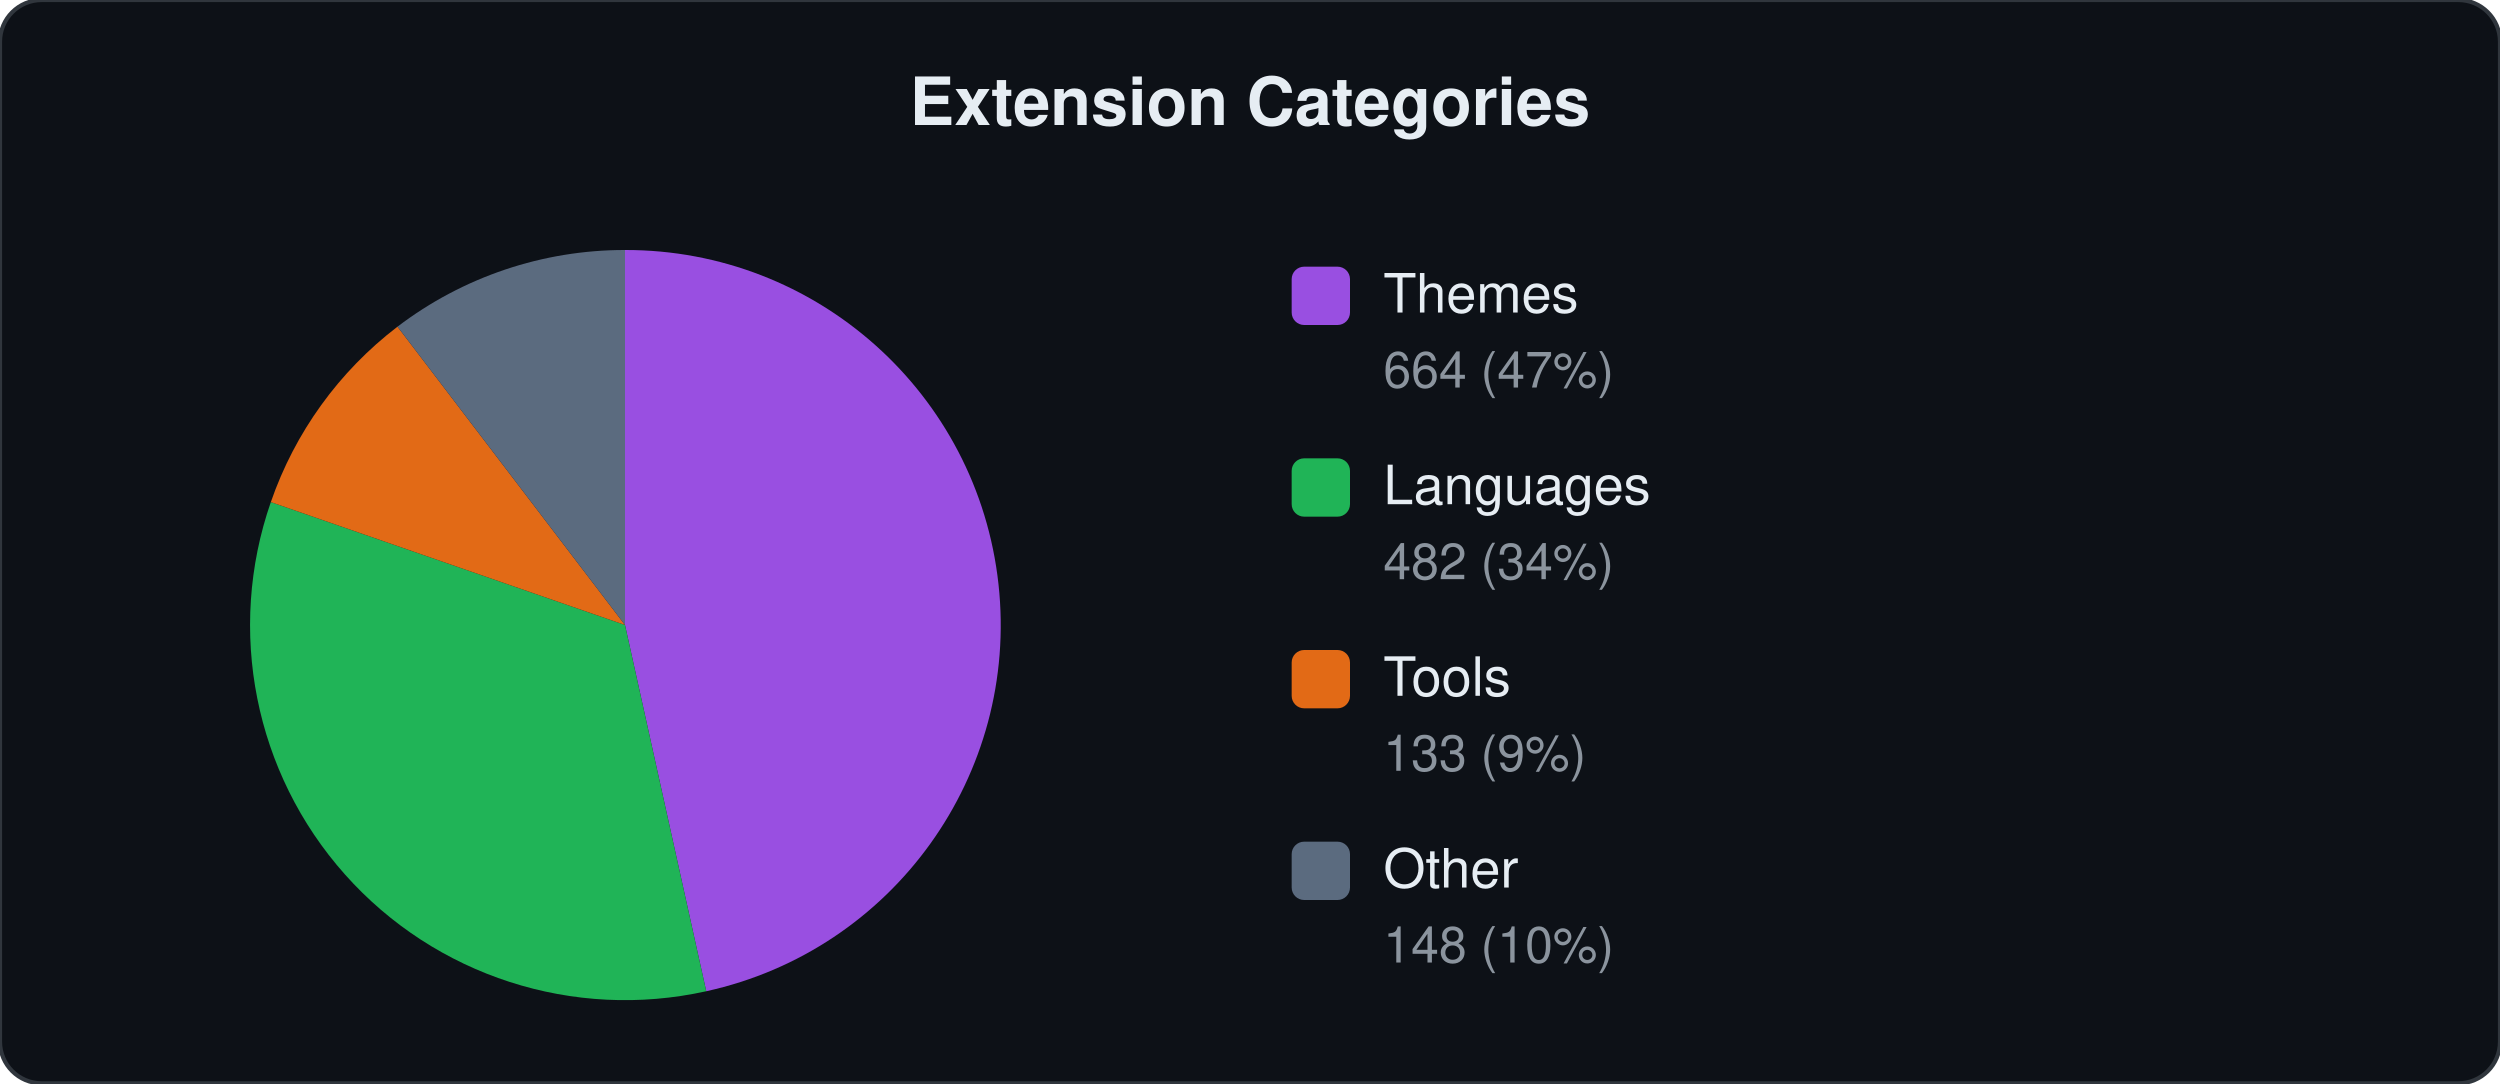
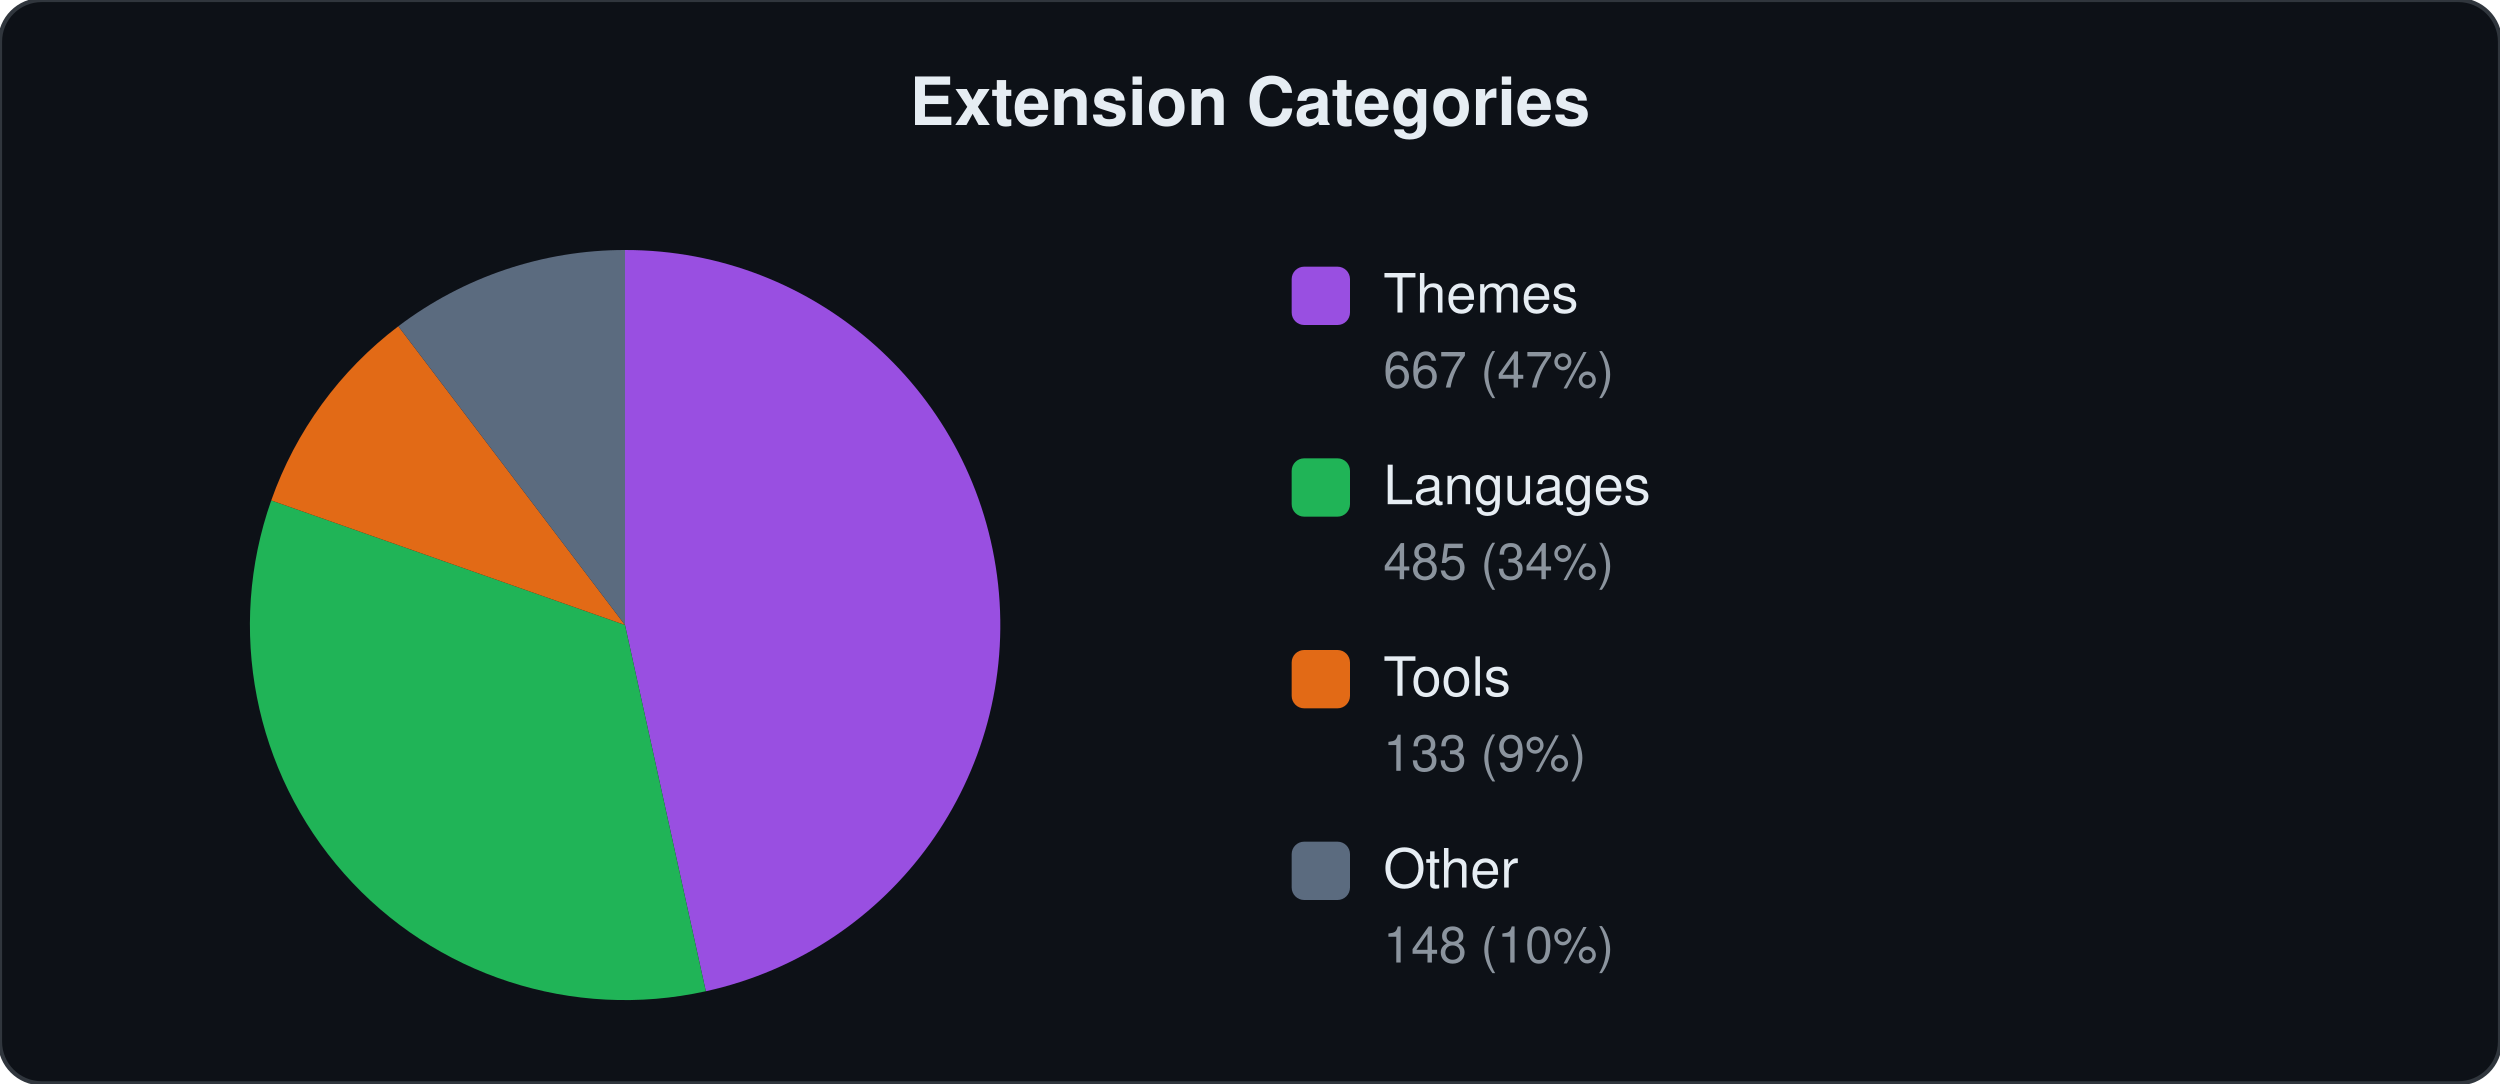
<svg xmlns="http://www.w3.org/2000/svg" viewBox="0 0 600 260" width="600" height="260">
  <style>text{font-family:-apple-system,BlinkMacSystemFont,"Segoe UI",Helvetica,Arial,sans-serif;fill:#e6edf3}.label{font-size:13px}.count{font-size:12px;fill:#8b949e}.title{font-size:16px;font-weight:600}</style>
  <rect width="600" height="260" rx="10" fill="#0d1117" stroke="#30363d" stroke-width="1" />
  <text x="300" y="30" text-anchor="middle" class="title">Extension Categories</text>
-   <path d="M150.0,150.0 L150.0,60.0 A90,90 0 0,1 169.5,237.9 Z" fill="#a855f7" opacity="0.9" />
-   <path d="M150.0,150.0 L169.5,237.9 A90,90 0 0,1 65.0,120.5 Z" fill="#22c55e" opacity="0.9" />
-   <path d="M150.0,150.0 L65.0,120.5 A90,90 0 0,1 95.4,78.4 Z" fill="#f97316" opacity="0.9" />
-   <path d="M150.0,150.0 L95.4,78.4 A90,90 0 0,1 150.0,60.0 Z" fill="#64748b" opacity="0.9" />
+   <path d="M150.0,150.0 L150.0,60.0 A90,90 0 0,1 169.4,237.9 Z" fill="#a855f7" opacity="0.9" />
+   <path d="M150.0,150.0 L169.4,237.9 A90,90 0 0,1 65.1,120.1 Z" fill="#22c55e" opacity="0.9" />
+   <path d="M150.0,150.0 L65.1,120.1 A90,90 0 0,1 95.6,78.3 Z" fill="#f97316" opacity="0.9" />
+   <path d="M150.0,150.0 L95.6,78.3 A90,90 0 0,1 150.0,60.0 Z" fill="#64748b" opacity="0.9" />
  <rect x="310" y="64" width="14" height="14" rx="3" fill="#a855f7" opacity="0.9" />
  <text x="332" y="75" class="label">Themes</text>
-   <text x="332" y="93" class="count">664 (47%)</text>
+   <text x="332" y="93" class="count">667 (47%)</text>
  <rect x="310" y="110" width="14" height="14" rx="3" fill="#22c55e" opacity="0.9" />
  <text x="332" y="121" class="label">Languages</text>
-   <text x="332" y="139" class="count">482 (34%)</text>
+   <text x="332" y="139" class="count">485 (34%)</text>
  <rect x="310" y="156" width="14" height="14" rx="3" fill="#f97316" opacity="0.9" />
  <text x="332" y="167" class="label">Tools</text>
  <text x="332" y="185" class="count">133 (9%)</text>
  <rect x="310" y="202" width="14" height="14" rx="3" fill="#64748b" opacity="0.9" />
  <text x="332" y="213" class="label">Other</text>
  <text x="332" y="231" class="count">148 (10%)</text>
</svg>
